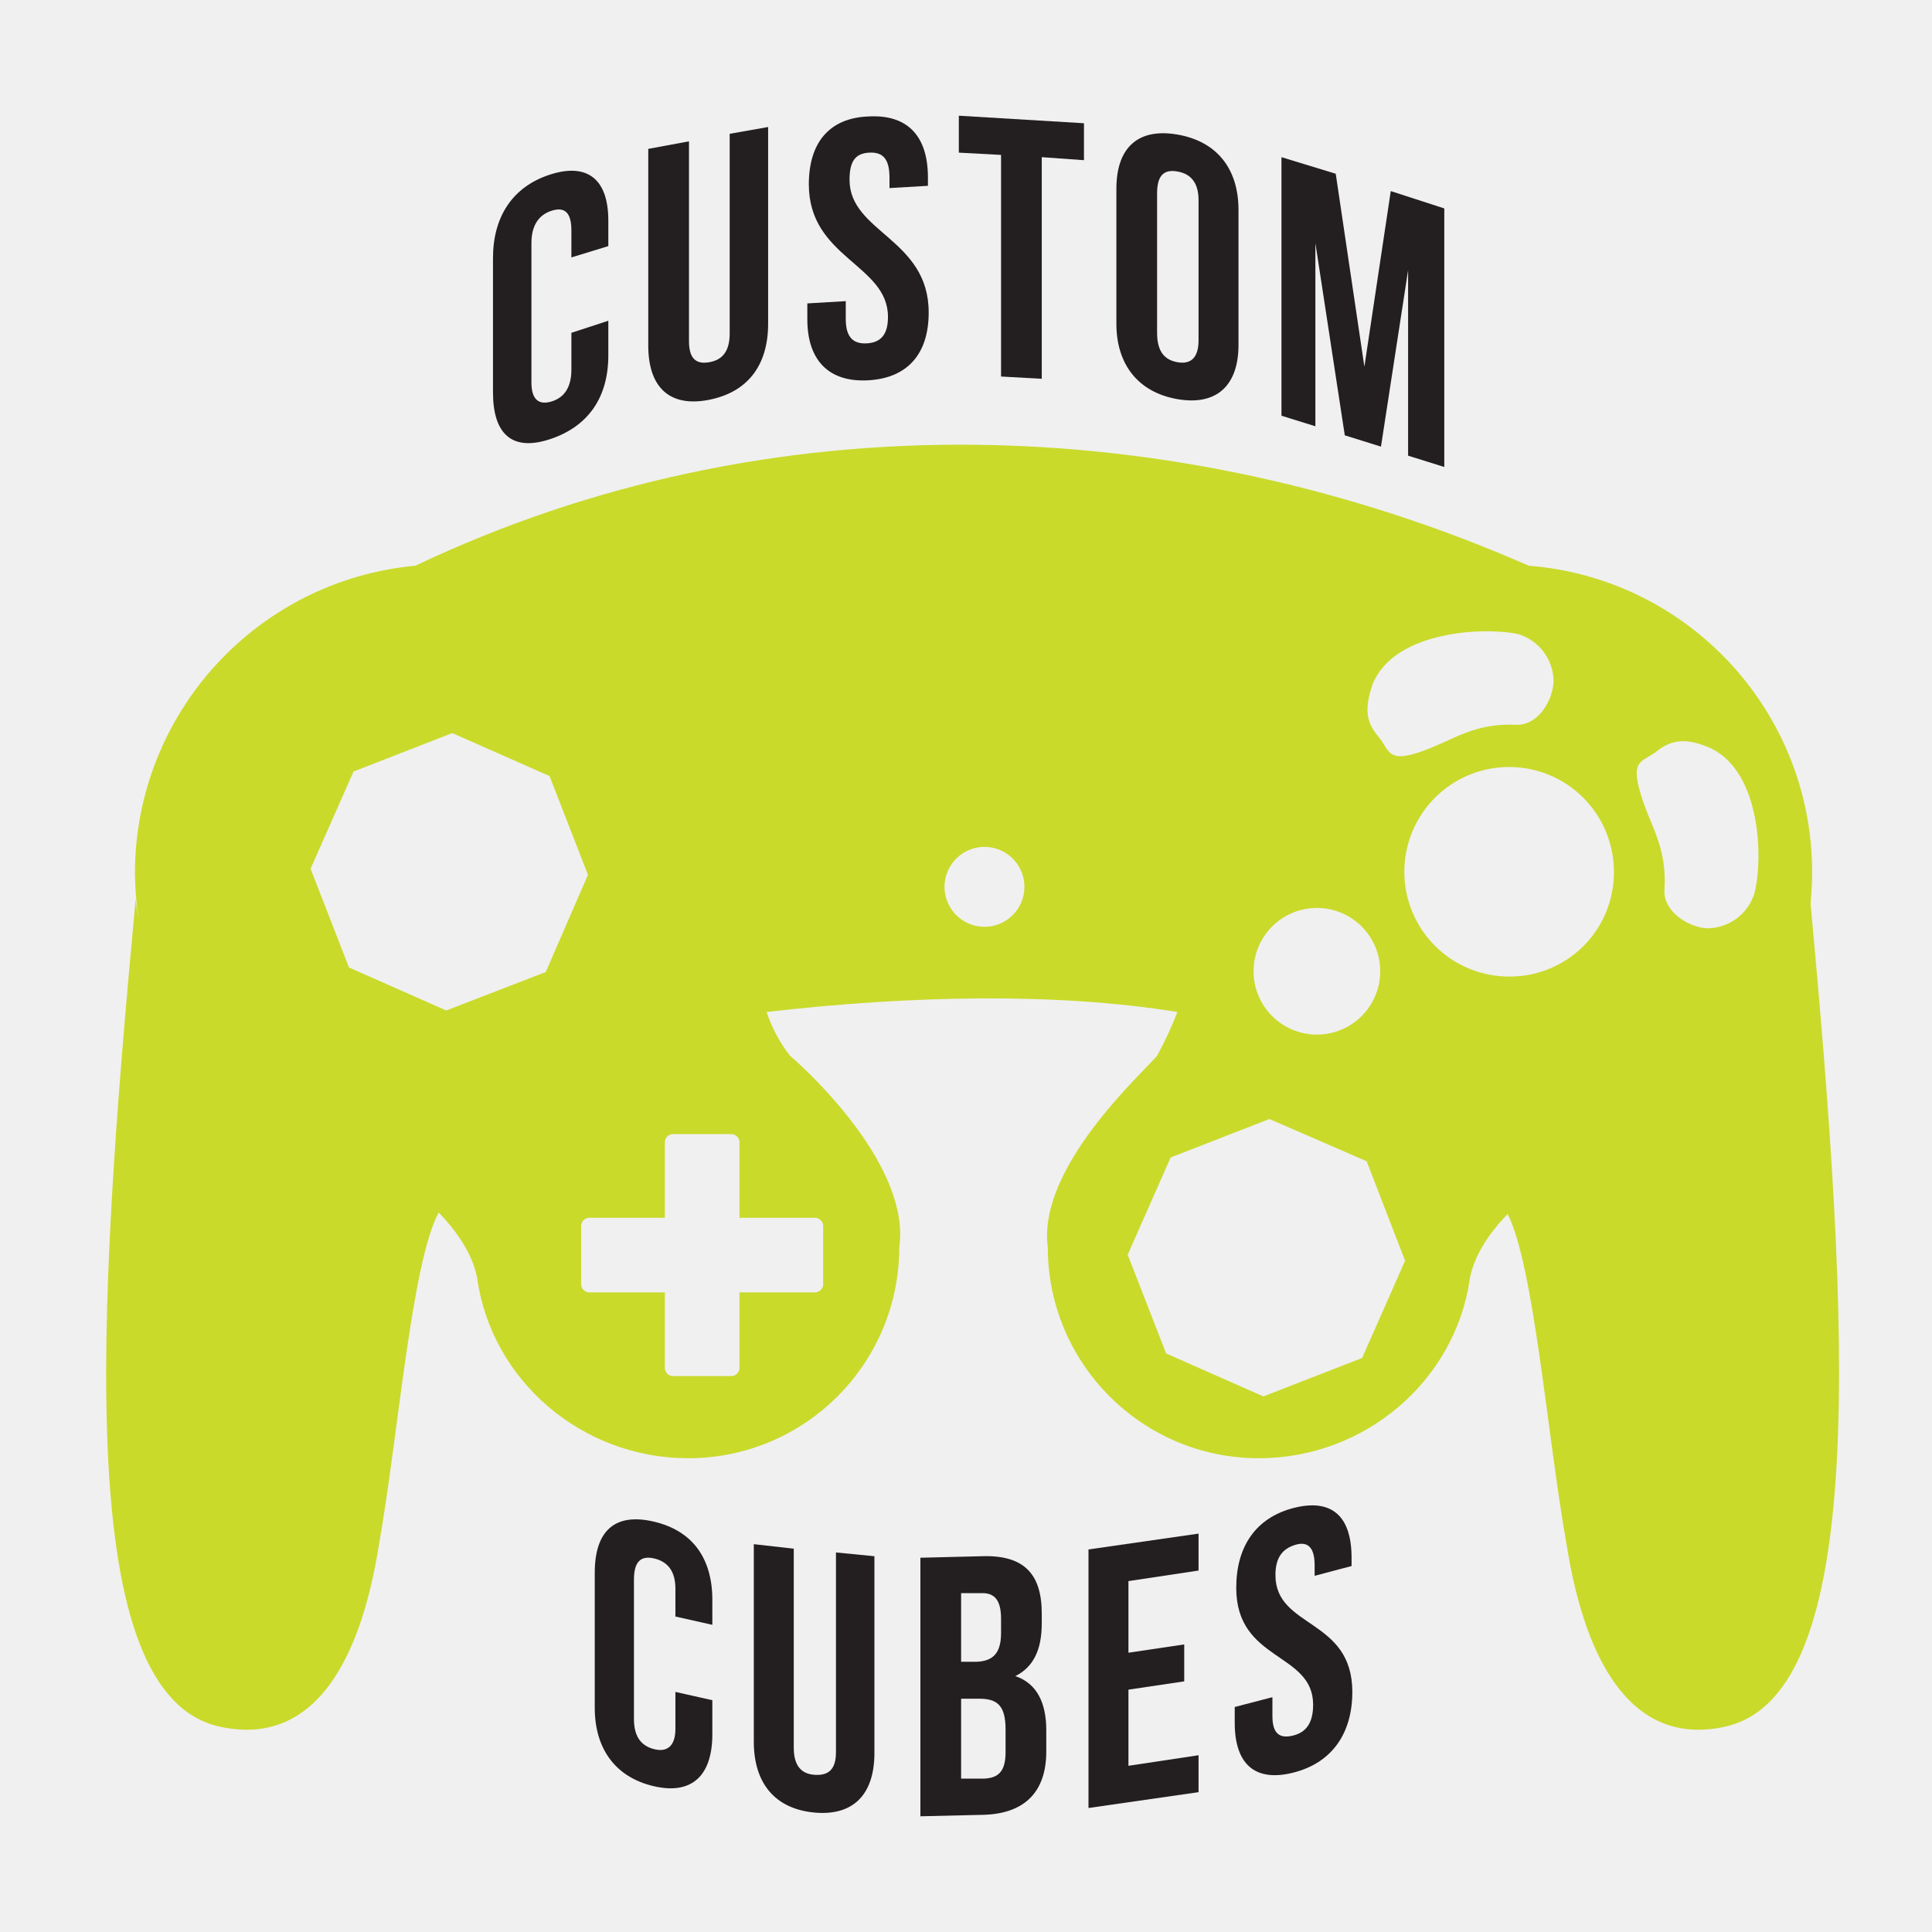
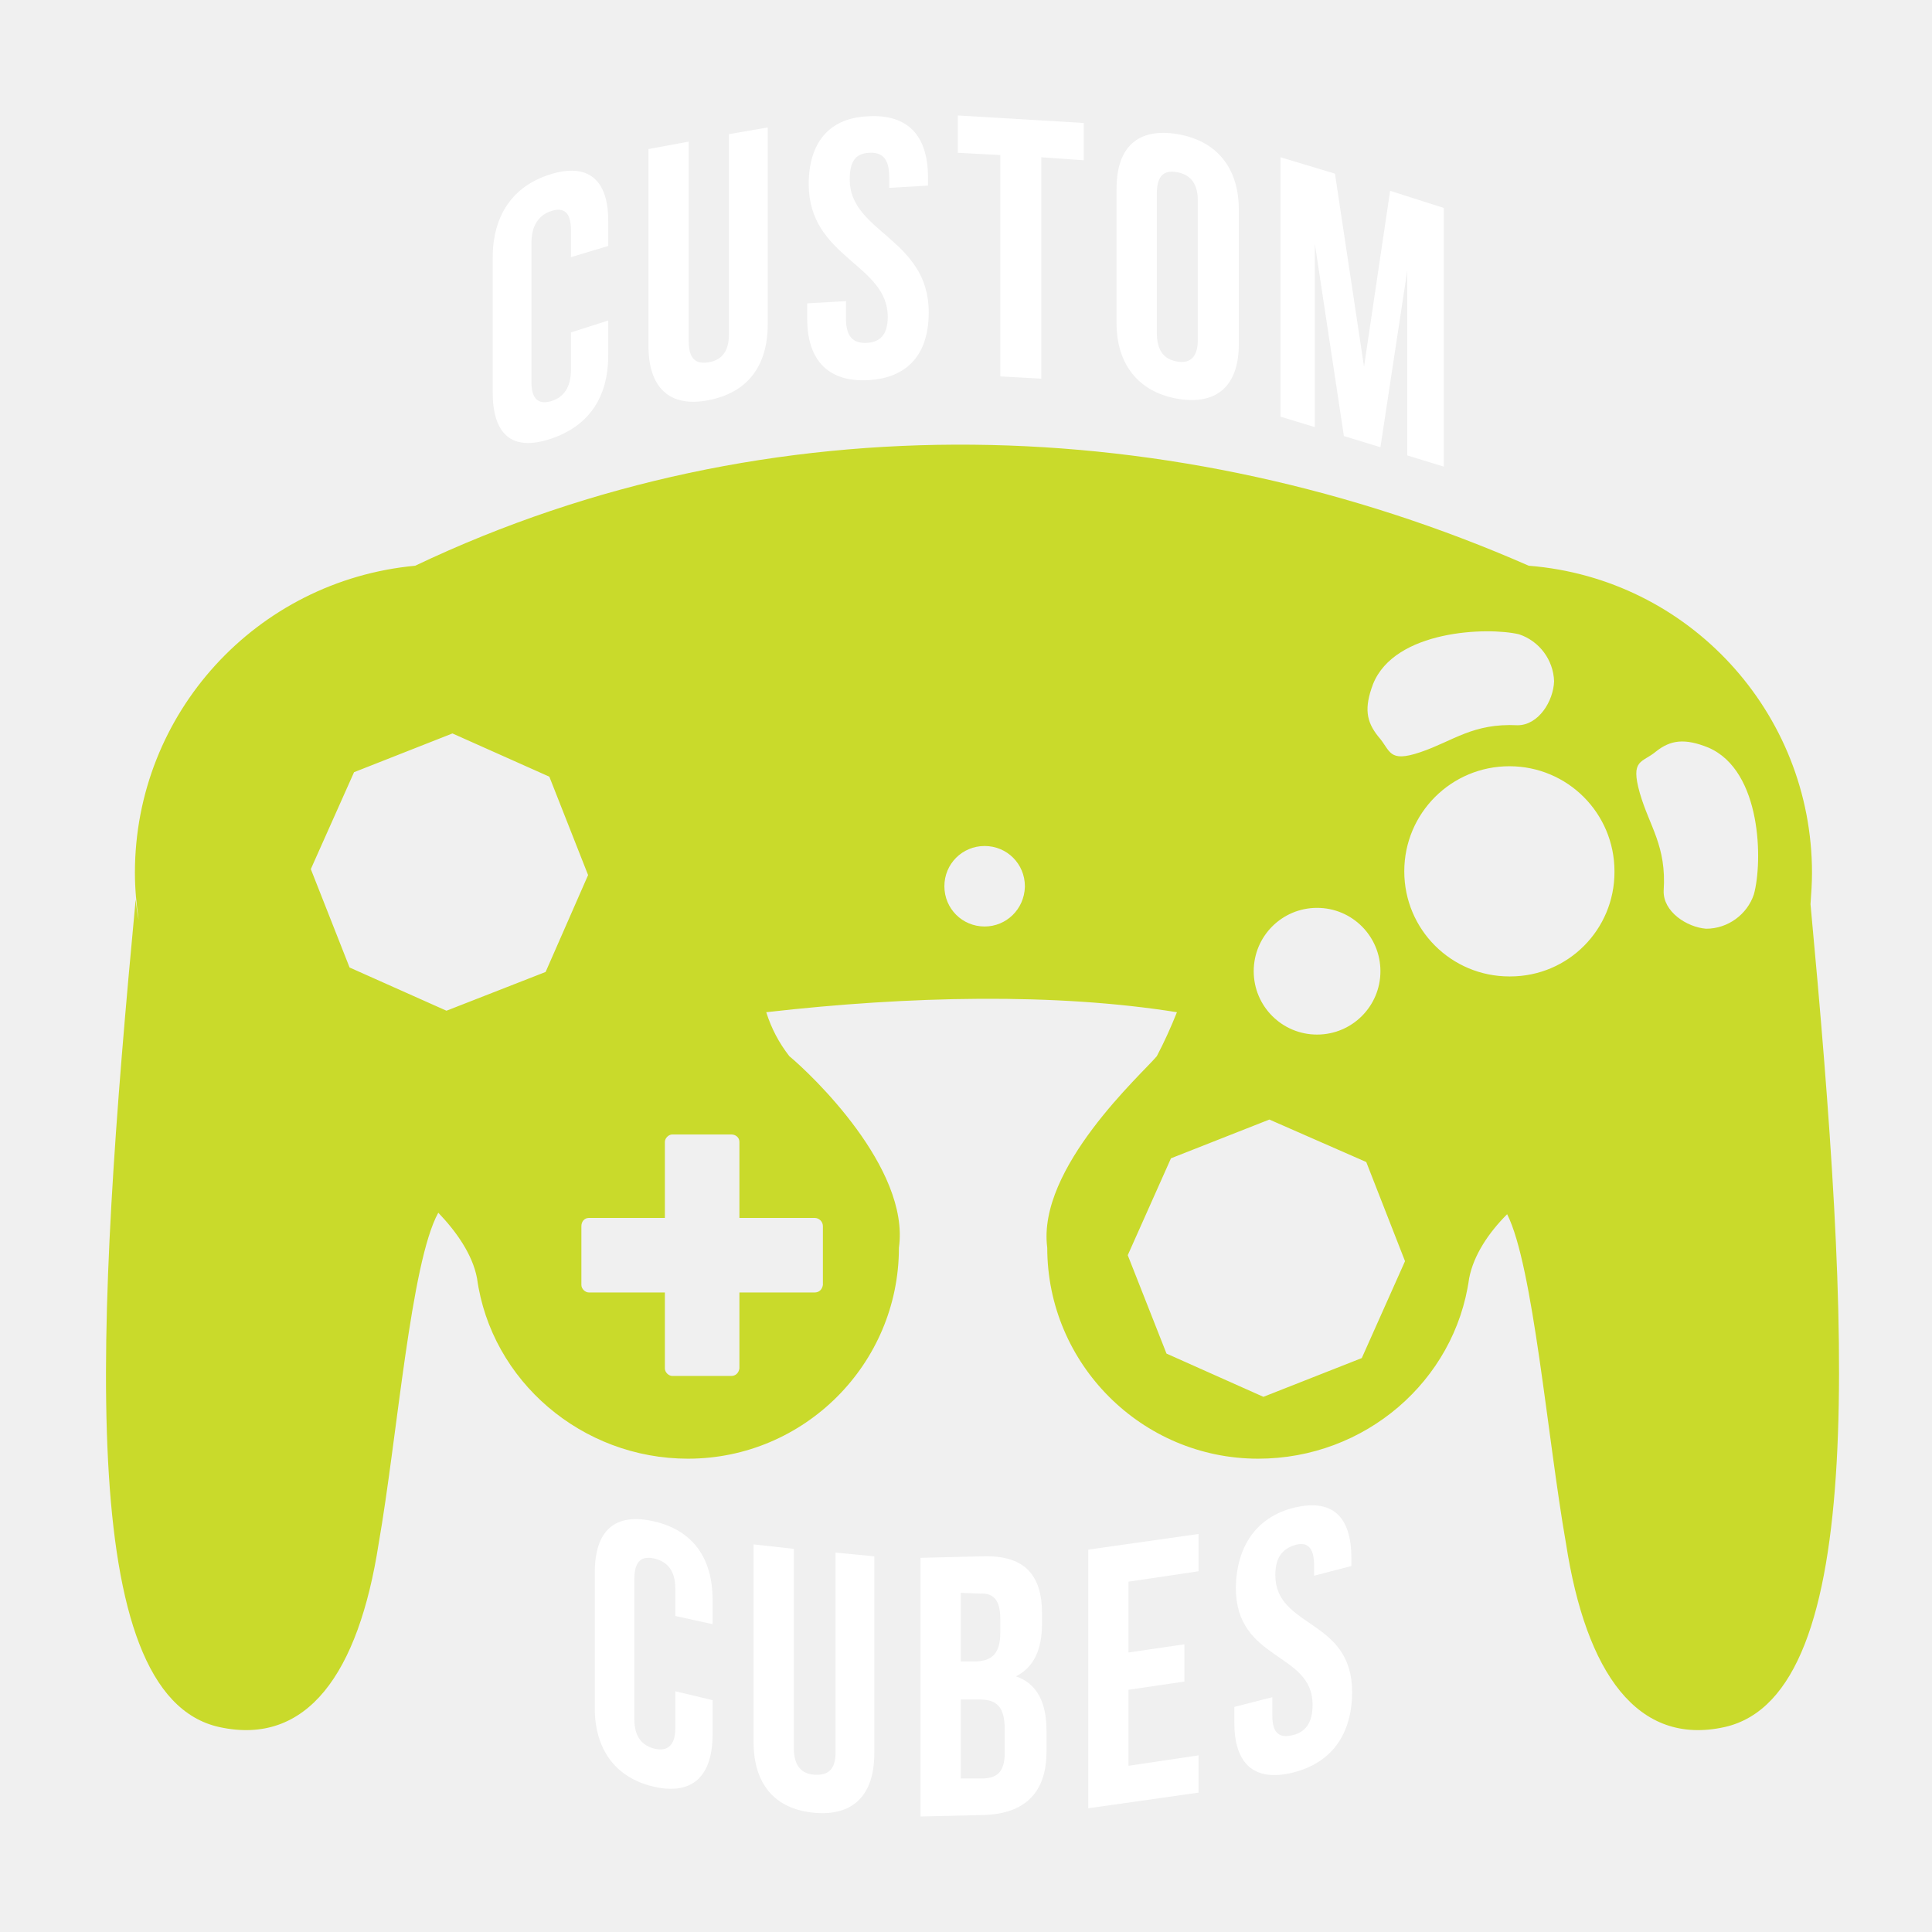
- <svg xmlns="http://www.w3.org/2000/svg" id="Working" width="3.6in" height="3.6in" viewBox="0 0 256.3 256">
-   <path d="M240.2,119.8c.1-1.4.2-2.8.2-4.2a40.8,40.8,0,0,0-37.6-40.7C156.1,54.4,102,52.6,55.1,74.9a41,41,0,0,0-37.2,40.7,42.1,42.1,0,0,0,.5,6.2,25.1,25.1,0,0,1-.4-2.7c-5.3,56.6-8.1,105.5,11.1,109.8,11.7,2.6,18.5-7.1,21.2-24.3,2.5-14.1,4.3-37.3,7.9-43.9,2.4,2.5,4.5,5.5,5.1,8.7,1.9,13.6,13.9,23.9,28,23.9a28,28,0,0,0,28-28c1.5-10.6-11.7-23-14.5-25.4a19.1,19.1,0,0,1-3.1-5.8c19.1-2.2,38.4-2.6,54.5,0a47.5,47.5,0,0,1-2.7,5.8c-1.9,2.3-15.9,14.8-14.5,25.4a28,28,0,0,0,28,28c14.1,0,26.1-10.3,28-23.9.6-3.1,2.6-6,5-8.5,3.5,6.8,5.3,29.7,7.8,43.7,2.7,17.2,9.5,26.9,21.1,24.3C248,224.6,245.4,176,240.2,119.8Zm-181,14.1-12.9-5.7-5.1-13.1,5.7-12.9L60,97.1l12.9,5.7L78,115.9l-5.6,12.9Zm48.9,27.5a1.1,1.1,0,0,1,1.1,1.1v7.8a1.1,1.1,0,0,1-1.1,1h-10v10.1a1.1,1.1,0,0,1-1.1,1H89.2a1.1,1.1,0,0,1-1-1V171.3H78.1a1.1,1.1,0,0,1-1-1v-7.8a1.1,1.1,0,0,1,1-1.1H88.2V151.3a1.1,1.1,0,0,1,1-1H97a1.1,1.1,0,0,1,1.1,1v10.1Zm22.5-38.6a5.3,5.3,0,1,1,5.3-5.2A5.3,5.3,0,0,1,130.6,122.8Zm51.5-32.2c2.9-7.2,15.2-7.6,19.4-6.6a6.6,6.6,0,0,1,4.6,6.2c-.1,2.7-2.1,5.8-4.8,5.8-5.9-.3-8.5,2.1-12.9,3.6s-4-.2-5.6-2.1S181,93.8,182.1,90.6Zm-7.4,29.7a8.4,8.4,0,1,1-8.4,8.4A8.4,8.4,0,0,1,174.7,120.3Zm6,59.7-13.1,5.1-12.9-5.7-5.1-13.1,5.7-12.9,13.1-5.1,12.9,5.6,5.1,13.2Zm19.5-50.6a13.9,13.9,0,1,1,13.9-13.8A13.8,13.8,0,0,1,200.2,129.4Zm32.5-10.9a6.6,6.6,0,0,1-6.3,4.5h0c-2.6-.2-5.7-2.3-5.6-5,.4-5.9-1.9-8.5-3.2-13s.3-4,2.2-5.5,3.8-1.8,6.9-.5C233.8,102.1,233.9,114.3,232.7,118.5Z" fill="#c9da2b" />
-   <path d="M80.7,42.4V47c0,5.5-2.6,9.4-7.7,11.1s-7.6-.7-7.6-6.2V34.1c0-5.5,2.6-9.5,7.6-11.1s7.7.7,7.7,6.1v3.4L75.8,34V30.4c0-2.5-1-3.1-2.6-2.6s-2.7,1.8-2.7,4.3V50.6c0,2.4,1.1,3,2.7,2.5s2.6-1.8,2.6-4.2V44Z" fill="#231f20" />
-   <path d="M91.4,18.6V45.1c0,2.4,1,3.1,2.7,2.8s2.7-1.4,2.7-3.8V17.6l5.1-.9V42.8c0,5.5-2.7,9.1-7.9,10.1s-8-1.7-8-7.2V19.6Z" fill="#231f20" />
-   <path d="M115.2,15.3c5.2-.3,7.9,2.6,7.9,8.1v1.1l-5.1.3V23.4c0-2.5-.9-3.4-2.7-3.3s-2.6,1.1-2.6,3.6c0,7,10.5,7.8,10.5,17.6,0,5.5-2.8,8.7-8,9s-8.1-2.6-8.1-8.1V40.1l5.1-.3v2.4c0,2.5,1.1,3.3,2.8,3.2s2.8-1,2.8-3.5c0-7-10.5-7.8-10.5-17.6C107.3,18.8,110,15.5,115.2,15.3Z" fill="#231f20" />
-   <path d="M127.2,15.2l16.6,1v4.9l-5.6-.4V50.1l-5.4-.3V20.4l-5.6-.3Z" fill="#231f20" />
-   <path d="M148.1,24.9c0-5.5,2.9-8.1,8.1-7.2s8.1,4.5,8.1,10V45.6c0,5.4-2.9,8.1-8.1,7.2s-8.1-4.6-8.1-10ZM153.5,44c0,2.5,1,3.6,2.7,3.9s2.8-.5,2.8-2.9V26.4c0-2.4-1.1-3.5-2.8-3.8s-2.7.4-2.7,2.9Z" fill="#231f20" />
-   <path d="M181,48.5l3.5-23.3,7.1,2.3V61.8l-4.8-1.5V35.7l-3.6,23.4-4.8-1.5-3.9-25.5V56.4L170,55V20.7l7.2,2.2Z" fill="#231f20" />
-   <path d="M94.5,225.4v4.5c0,5.5-2.7,8.1-7.8,6.9s-7.8-5-7.8-10.4V208.5c0-5.5,2.6-8,7.8-6.8s7.8,4.9,7.8,10.4v3.3l-4.9-1.1v-3.7c0-2.4-1.1-3.6-2.8-4s-2.7.3-2.7,2.8v18.5c0,2.5,1.1,3.6,2.7,4s2.8-.3,2.8-2.7v-4.9Z" fill="#231f20" />
-   <path d="M105.3,205.3v26.4c0,2.5,1.1,3.5,2.8,3.6s2.8-.6,2.8-3V205.8l5.1.5v26.1c0,5.5-2.8,8.4-8,7.9s-8-3.9-8-9.4V204.7Z" fill="#231f20" />
-   <path d="M138.2,213.9v1.3c0,3.5-1.1,5.8-3.5,7,2.9,1,4.1,3.6,4.1,7.2v2.8c0,5.3-2.8,8.2-8.2,8.4l-8.5.2V206.5l8.1-.2C135.8,206.1,138.2,208.6,138.2,213.9Zm-10.7-2.7v9.1h2.1c2-.1,3.2-1,3.2-3.8v-1.9c0-2.4-.8-3.5-2.7-3.4Zm0,14v10.6h3.1c1.8-.1,2.8-.9,2.8-3.5v-3c0-3.2-1.1-4.1-3.5-4.1Z" fill="#231f20" />
-   <path d="M149.7,219.1l7.4-1.1v4.9l-7.4,1.1v10.1l9.3-1.4v4.9l-14.6,2.1V205.4l14.6-2.1v4.9l-9.3,1.4Z" fill="#231f20" />
-   <path d="M171.6,199.9c5.1-1.3,7.7,1.1,7.7,6.6v1.1l-4.9,1.3v-1.4c0-2.5-1-3.2-2.6-2.7s-2.6,1.6-2.6,4c0,7.1,10.2,5.7,10.2,15.5,0,5.5-2.7,9.4-7.8,10.7s-7.8-1.1-7.8-6.6v-2.1l5-1.3v2.5c0,2.4,1,3,2.7,2.6s2.7-1.6,2.7-4.1c0-7-10.2-5.7-10.2-15.5C164,205,166.6,201.2,171.6,199.9Z" fill="#231f20" />
+ <svg xmlns="http://www.w3.org/2000/svg" version="1.1" id="Working" x="0px" y="0px" viewBox="0 0 259.2 259.2" style="enable-background:new 0 0 259.2 259.2;" xml:space="preserve">
+   <style type="text/css">
+ 	.st0{fill:#C9DA2B;}
+ 	.st1{fill:#FFFFFF;}
+ </style>
+   <path class="st0" d="M242.9,121.3c0.1-1.4,0.2-2.8,0.2-4.2c0-21.5-16.5-39.5-38-41.2c-47.2-20.7-101.9-22.6-149.4,0  c-21.3,2-37.6,19.8-37.6,41.2c0,2.1,0.2,4.2,0.5,6.3c-0.2-0.9-0.3-1.8-0.4-2.7c-5.4,57.2-8.2,106.7,11.2,111  c11.8,2.6,18.7-7.2,21.4-24.6c2.5-14.3,4.3-37.7,8-44.4c2.4,2.5,4.6,5.6,5.2,8.8c1.9,13.8,14.1,24.2,28.3,24.2  c15.6,0,28.3-12.7,28.3-28.3c1.5-10.7-11.8-23.3-14.7-25.7c-1.4-1.8-2.4-3.7-3.1-5.9c19.3-2.2,38.8-2.6,55.1,0c-0.8,2-1.7,4-2.7,5.9  c-1.9,2.3-16.1,15-14.7,25.7c0,15.6,12.7,28.3,28.3,28.3c14.3,0,26.4-10.4,28.3-24.2c0.6-3.1,2.6-6.1,5.1-8.6  c3.5,6.9,5.4,30,7.9,44.2c2.7,17.4,9.6,27.2,21.3,24.6C250.8,227.3,248.2,178.1,242.9,121.3z M59.9,135.6l-13-5.8l-5.2-13.2l5.8-13  l13.2-5.2l13,5.8l5.2,13.2l-5.7,13L59.9,135.6z M109.3,163.4c0.6,0,1.1,0.5,1.1,1.1l0,0v7.9c-0.1,0.6-0.5,1-1.1,1H99.2v10.2  c-0.1,0.6-0.5,1-1.1,1h-7.9c-0.5,0-1-0.5-1-1v-10.2H79c-0.5,0-1-0.5-1-1v-7.9c0-0.6,0.4-1.1,1-1.1h10.2v-10.2c0-0.5,0.5-1,1-1h7.9  c0.6,0,1.1,0.4,1.1,1v10.2H109.3z M132.1,124.3c-3,0-5.4-2.4-5.4-5.4c0-3,2.4-5.4,5.4-5.4c3,0,5.4,2.4,5.4,5.4c0,0,0,0.1,0,0.1  C137.4,122,135,124.3,132.1,124.3z M184.2,91.8c2.9-7.3,15.4-7.7,19.6-6.7c2.7,0.9,4.6,3.4,4.7,6.3c-0.1,2.7-2.1,5.9-4.9,5.9  c-6-0.3-8.6,2.1-13,3.6c-4.4,1.5-4-0.2-5.7-2.1C183.3,96.8,183,95,184.2,91.8z M176.7,121.8c4.7,0,8.5,3.8,8.5,8.5s-3.8,8.5-8.5,8.5  c-4.7,0-8.5-3.8-8.5-8.5c0,0,0,0,0,0C168.2,125.6,172,121.8,176.7,121.8L176.7,121.8z M182.7,182.2l-13.2,5.2l-13-5.8l-5.2-13.2  l5.8-13l13.2-5.2l13,5.7l5.2,13.3L182.7,182.2z M202.5,131c-7.8,0-14.1-6.3-14.1-14.1c0-7.8,6.3-14.1,14.1-14.1  c7.8,0,14.1,6.3,14.1,14.1c0,0,0,0.1,0,0.1c0,7.7-6.2,14-14,14C202.5,131,202.5,131,202.5,131L202.5,131z M235.3,120  c-0.9,2.7-3.5,4.6-6.4,4.6l0,0c-2.6-0.2-5.8-2.3-5.7-5.1c0.4-6-1.9-8.6-3.2-13.1c-1.3-4.6,0.3-4,2.2-5.6c1.9-1.5,3.8-1.8,7-0.5  C236.4,103.4,236.5,115.7,235.3,120L235.3,120z" />
+   <path class="st1" d="M81.6,43v4.7c0,5.6-2.6,9.5-7.8,11.2c-5.2,1.7-7.7-0.7-7.7-6.3v-18c0-5.6,2.6-9.6,7.7-11.2  c5.1-1.6,7.8,0.7,7.8,6.2V33l-5,1.5v-3.6c0-2.5-1-3.1-2.6-2.6c-1.6,0.5-2.7,1.8-2.7,4.3v18.7c0,2.4,1.1,3,2.7,2.5s2.6-1.8,2.6-4.2  v-5L81.6,43z" />
+   <path class="st1" d="M92.4,19v26.8c0,2.4,1,3.1,2.7,2.8c1.7-0.3,2.7-1.4,2.7-3.8V18l5.2-0.9v26.4c0,5.6-2.7,9.2-8,10.2  S87,51.9,87,46.4V20L92.4,19z" />
+   <path class="st1" d="M116.5,15.6c5.3-0.3,8,2.6,8,8.2v1.1l-5.2,0.3v-1.4c0-2.5-0.9-3.4-2.7-3.3c-1.8,0.1-2.6,1.1-2.6,3.6  c0,7.1,10.6,7.9,10.6,17.8c0,5.6-2.8,8.8-8.1,9.1s-8.2-2.6-8.2-8.2v-2.1l5.2-0.3v2.4c0,2.5,1.1,3.3,2.8,3.2s2.8-1,2.8-3.5  c0-7.1-10.6-7.9-10.6-17.8C108.5,19.2,111.2,15.8,116.5,15.6z" />
+   <path class="st1" d="M128.6,15.5l16.8,1v5l-5.7-0.4v29.7l-5.5-0.3V20.8l-5.7-0.3V15.5z" />
+   <path class="st1" d="M149.8,25.3c0-5.6,2.9-8.2,8.2-7.3s8.2,4.6,8.2,10.1v18.1c0,5.5-2.9,8.2-8.2,7.3c-5.3-0.9-8.2-4.7-8.2-10.1  V25.3z M155.2,44.6c0,2.5,1,3.6,2.7,3.9c1.7,0.3,2.8-0.5,2.8-2.9V26.9c0-2.4-1.1-3.5-2.8-3.8c-1.7-0.3-2.7,0.4-2.7,2.9V44.6z" />
+   <path class="st1" d="M183,49.2l3.5-23.6l7.2,2.3v34.7l-4.9-1.5V36.3l-3.6,23.7l-4.9-1.5l-3.9-25.8v24.6l-4.6-1.4V21.1l7.3,2.2  L183,49.2z" />
+   <path class="st1" d="M95.6,228.1v4.6c0,5.6-2.7,8.2-7.9,7c-5.2-1.2-7.9-5.1-7.9-10.5V211c0-5.6,2.6-8.1,7.9-6.9  c5.3,1.2,7.9,5,7.9,10.5v3.3l-5-1.1v-3.7c0-2.4-1.1-3.6-2.8-4c-1.7-0.4-2.7,0.3-2.7,2.8v18.7c0,2.5,1.1,3.6,2.7,4s2.8-0.3,2.8-2.7  v-5L95.6,228.1z" />
+   <path class="st1" d="M106.5,207.8v26.7c0,2.5,1.1,3.5,2.8,3.6s2.8-0.6,2.8-3v-26.8l5.2,0.5v26.4c0,5.6-2.8,8.5-8.1,8  s-8.1-3.9-8.1-9.5v-26.5L106.5,207.8z" />
+   <path class="st1" d="M139.8,216.5v1.3c0,3.5-1.1,5.9-3.5,7.1c2.9,1,4.1,3.6,4.1,7.3v2.8c0,5.4-2.8,8.3-8.3,8.5l-8.6,0.2V209l8.2-0.2  C137.3,208.6,139.8,211.1,139.8,216.5z M128.9,213.7v9.2h2.1c2-0.1,3.2-1,3.2-3.8v-1.9c0-2.4-0.8-3.5-2.7-3.4L128.9,213.7z   M128.9,227.9v10.7h3.1c1.8-0.1,2.8-0.9,2.8-3.5v-3c0-3.2-1.1-4.1-3.5-4.1H128.9z" />
+   <path class="st1" d="M151.4,221.7l7.5-1.1v5l-7.5,1.1v10.2l9.4-1.4v5l-14.8,2.1v-34.7l14.8-2.1v5l-9.4,1.4V221.7z" />
+   <path class="st1" d="M173.5,202.3c5.2-1.3,7.8,1.1,7.8,6.7v1.1l-5,1.3V210c0-2.5-1-3.2-2.6-2.7c-1.6,0.5-2.6,1.6-2.6,4  c0,7.2,10.3,5.8,10.3,15.7c0,5.6-2.7,9.5-7.9,10.8s-7.9-1.1-7.9-6.7V229l5.1-1.3v2.5c0,2.4,1,3,2.7,2.6c1.7-0.4,2.7-1.6,2.7-4.1  c0-7.1-10.3-5.8-10.3-15.7C165.9,207.5,168.5,203.6,173.5,202.3z" />
</svg>
